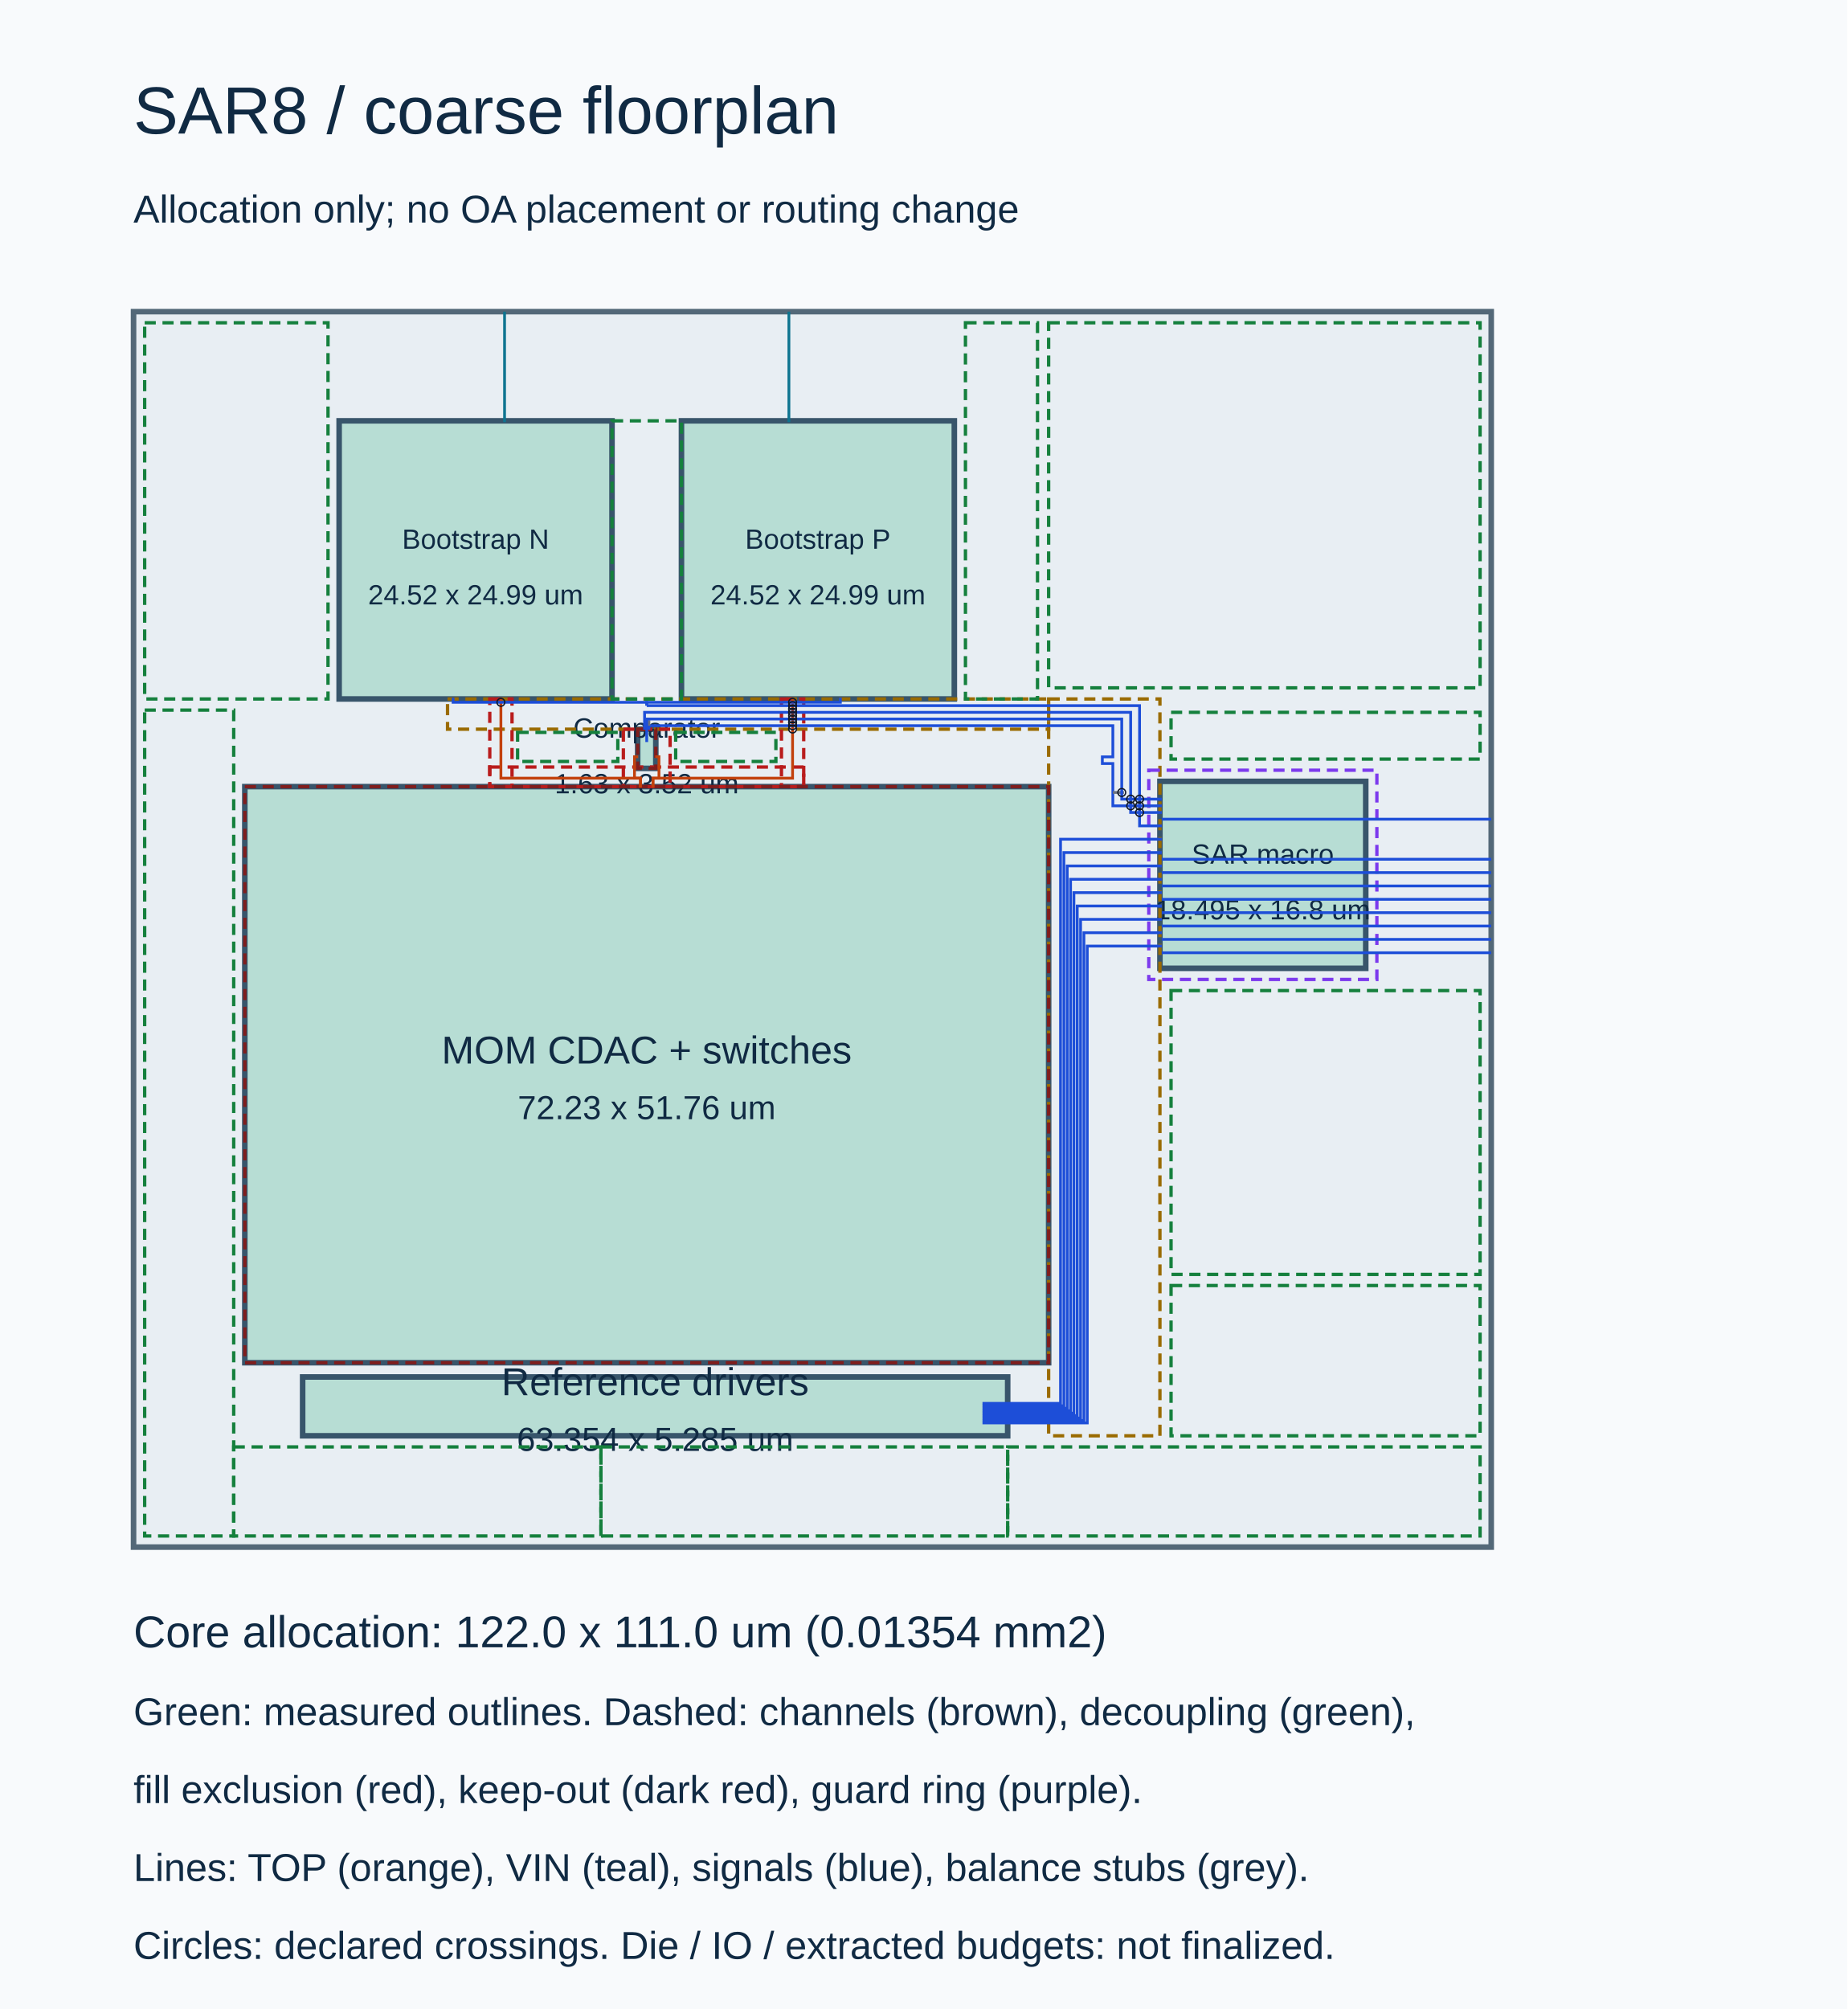
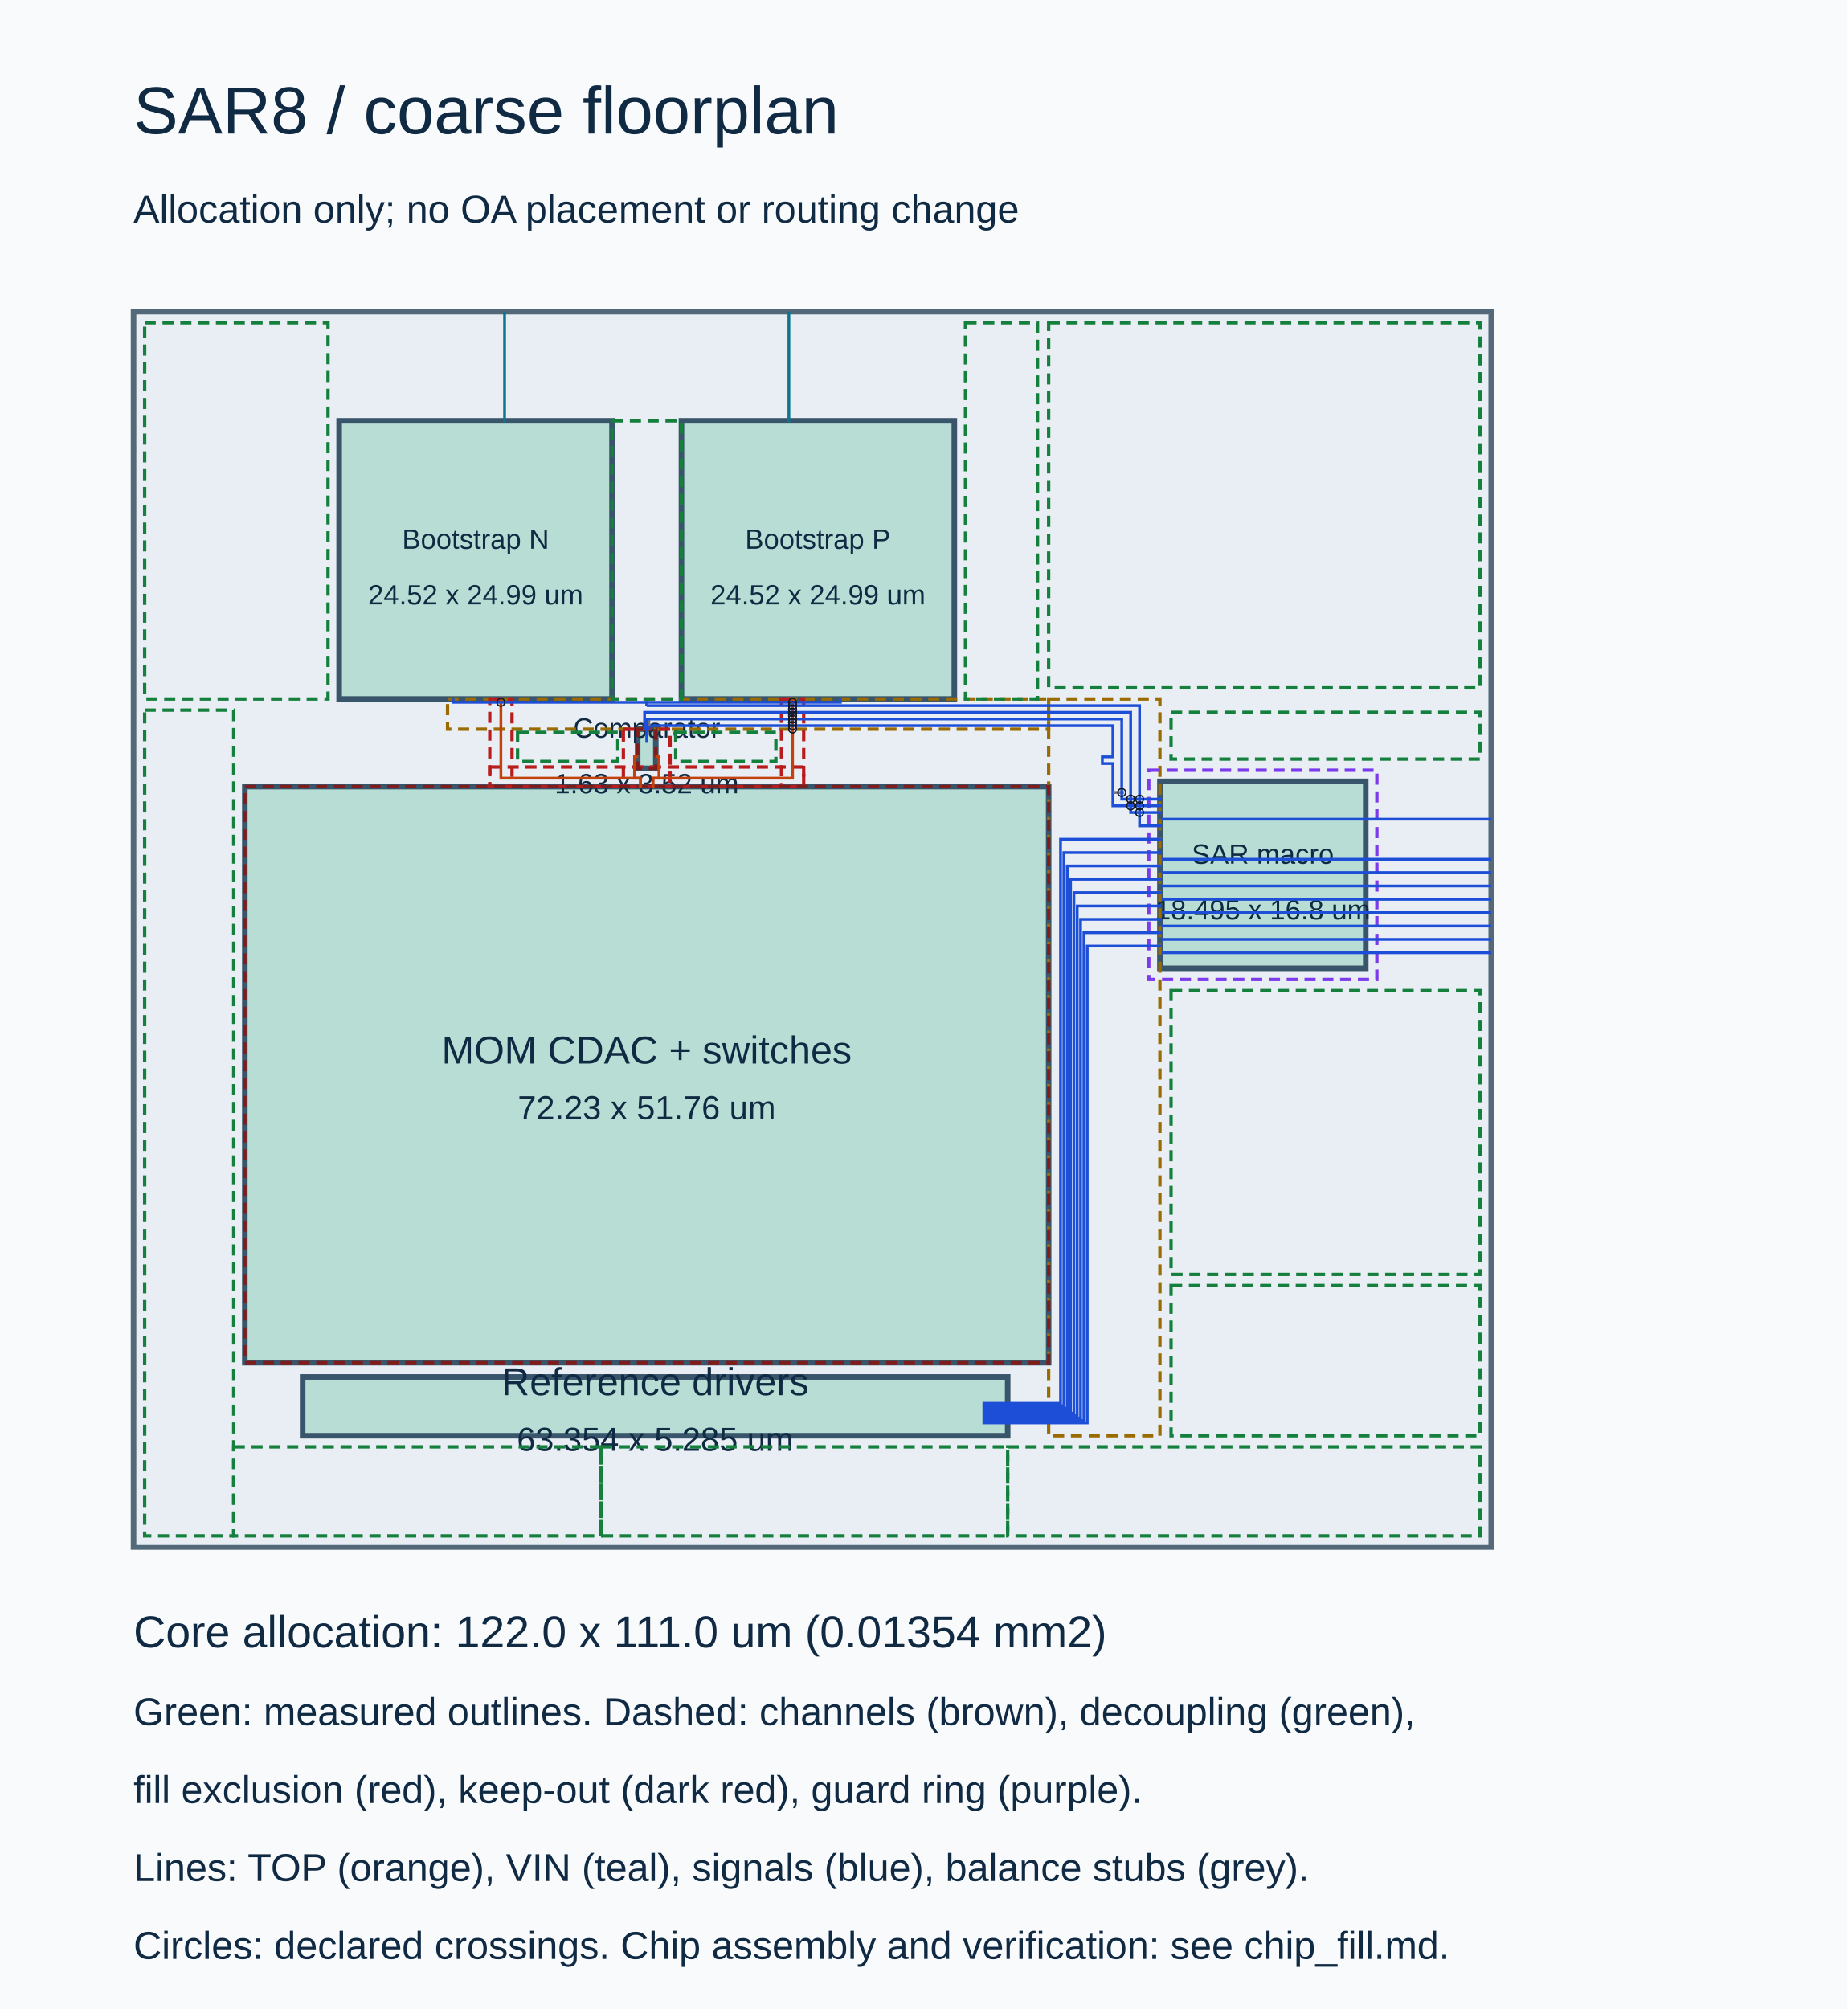
<svg xmlns="http://www.w3.org/2000/svg" width="664.0" height="722.0" viewBox="0 0 166.0 180.5">
  <rect width="166.0" height="180.5" fill="#f8fafc" />
  <g font-family="Arial,sans-serif" fill="#102a43">
    <text x="12" y="12" font-size="6">SAR8 / coarse floorplan</text>
    <text x="12" y="20" font-size="3.5">Allocation only; no OA placement or routing change</text>
    <rect x="12" y="28" width="122.0" height="111.0" fill="#e8eef3" stroke="#536878" stroke-width="0.5" />
    <rect x="22.0" y="70.675" width="72.23" height="51.76" fill="#b7ddd4" stroke="#38556b" stroke-width="0.5" />
    <text x="58.115" y="95.555" font-size="3.5" text-anchor="middle">MOM CDAC + switches</text>
    <text x="58.115" y="100.555" font-size="3" text-anchor="middle">72.23 x 51.76 um</text>
    <rect x="27.195" y="123.715" width="63.354" height="5.285" fill="#b7ddd4" stroke="#38556b" stroke-width="0.5" />
    <text x="58.872" y="125.358" font-size="3.5" text-anchor="middle">Reference drivers</text>
    <text x="58.872" y="130.358" font-size="3" text-anchor="middle">63.354 x 5.285 um</text>
    <rect x="57.3" y="65.515" width="1.63" height="3.52" fill="#b7ddd4" stroke="#38556b" stroke-width="0.5" />
    <text x="58.115" y="66.275" font-size="2.5" text-anchor="middle">Comparator</text>
    <text x="58.115" y="71.275" font-size="2.5" text-anchor="middle">1.63 x 3.52 um</text>
    <rect x="30.475" y="37.81" width="24.52" height="24.99" fill="#b7ddd4" stroke="#38556b" stroke-width="0.5" />
    <text x="42.735" y="49.305" font-size="2.5" text-anchor="middle">Bootstrap N</text>
    <text x="42.735" y="54.305" font-size="2.5" text-anchor="middle">24.52 x 24.99 um</text>
    <rect x="61.235" y="37.81" width="24.52" height="24.99" fill="#b7ddd4" stroke="#38556b" stroke-width="0.5" />
    <text x="73.495" y="49.305" font-size="2.5" text-anchor="middle">Bootstrap P</text>
    <text x="73.495" y="54.305" font-size="2.5" text-anchor="middle">24.52 x 24.99 um</text>
    <rect x="104.23" y="70.2" width="18.495" height="16.8" fill="#b7ddd4" stroke="#38556b" stroke-width="0.5" />
    <text x="113.478" y="77.6" font-size="2.5" text-anchor="middle">SAR macro</text>
    <text x="113.478" y="82.6" font-size="2.5" text-anchor="middle">18.495 x 16.8 um</text>
    <rect x="40.215" y="62.8" width="54.015" height="2.715" fill="none" stroke="#9a6b00" stroke-width="0.3" stroke-dasharray="1,0.6" />
    <rect x="44.01" y="68.915" width="28.21" height="1.76" fill="none" stroke="#b91c1c" stroke-width="0.3" stroke-dasharray="1,0.6" />
    <rect x="56.015" y="65.515" width="4.2" height="5.16" fill="none" stroke="#b91c1c" stroke-width="0.3" stroke-dasharray="1,0.6" />
    <rect x="44.01" y="62.8" width="2.0" height="7.875" fill="none" stroke="#b91c1c" stroke-width="0.3" stroke-dasharray="1,0.6" />
    <rect x="70.22" y="62.8" width="2.0" height="7.875" fill="none" stroke="#b91c1c" stroke-width="0.3" stroke-dasharray="1,0.6" />
    <rect x="46.51" y="65.8" width="9.005" height="2.615" fill="none" stroke="#15803d" stroke-width="0.3" stroke-dasharray="1,0.6" />
    <rect x="60.715" y="65.8" width="9.005" height="2.615" fill="none" stroke="#15803d" stroke-width="0.3" stroke-dasharray="1,0.6" />
    <rect x="54.995" y="37.81" width="6.24" height="24.99" fill="none" stroke="#15803d" stroke-width="0.3" stroke-dasharray="1,0.6" />
    <rect x="13.0" y="29.0" width="16.475" height="33.8" fill="none" stroke="#15803d" stroke-width="0.3" stroke-dasharray="1,0.6" />
    <rect x="86.755" y="29.0" width="6.475" height="33.8" fill="none" stroke="#15803d" stroke-width="0.3" stroke-dasharray="1,0.6" />
    <rect x="94.23" y="29.0" width="38.77" height="32.8" fill="none" stroke="#15803d" stroke-width="0.3" stroke-dasharray="1,0.6" />
    <rect x="94.23" y="62.8" width="10.0" height="66.2" fill="none" stroke="#9a6b00" stroke-width="0.3" stroke-dasharray="1,0.6" />
    <rect x="13.0" y="63.8" width="8.0" height="74.2" fill="none" stroke="#15803d" stroke-width="0.3" stroke-dasharray="1,0.6" />
    <rect x="21.0" y="130.0" width="33.0" height="8.0" fill="none" stroke="#15803d" stroke-width="0.3" stroke-dasharray="1,0.6" />
    <rect x="54.0" y="130.0" width="36.549" height="8.0" fill="none" stroke="#15803d" stroke-width="0.3" stroke-dasharray="1,0.6" />
    <rect x="90.549" y="130.0" width="42.451" height="8.0" fill="none" stroke="#15803d" stroke-width="0.3" stroke-dasharray="1,0.6" />
    <rect x="105.23" y="115.5" width="27.77" height="13.5" fill="none" stroke="#15803d" stroke-width="0.3" stroke-dasharray="1,0.6" />
    <rect x="105.23" y="89.0" width="27.77" height="25.5" fill="none" stroke="#15803d" stroke-width="0.3" stroke-dasharray="1,0.6" />
    <rect x="105.23" y="64.0" width="27.77" height="4.2" fill="none" stroke="#15803d" stroke-width="0.3" stroke-dasharray="1,0.6" />
    <rect x="103.23" y="69.2" width="20.495" height="18.8" fill="none" stroke="#7c3aed" stroke-width="0.3" stroke-dasharray="1,0.6" />
    <rect x="22.0" y="70.675" width="72.23" height="51.76" fill="none" stroke="#7f1d1d" stroke-width="0.3" stroke-dasharray="1,0.6" />
    <rect x="57.3" y="65.515" width="1.63" height="3.52" fill="none" stroke="#7f1d1d" stroke-width="0.3" stroke-dasharray="1,0.6" />
    <polyline points="57.555,70.755 57.555,69.915 57.015,69.915 57.015,67.99 57.35,67.99" fill="none" stroke="#c2410c" stroke-width="0.25" />
    <polyline points="57.555,70.755 57.555,69.915 45.01,69.915 45.01,62.685" fill="none" stroke="#c2410c" stroke-width="0.25" />
    <polyline points="58.675,70.755 58.675,69.915 59.215,69.915 59.215,67.99 58.88,67.99" fill="none" stroke="#c2410c" stroke-width="0.25" />
    <polyline points="58.675,70.755 58.675,69.915 71.22,69.915 71.22,62.685" fill="none" stroke="#c2410c" stroke-width="0.25" />
    <polyline points="58.31,65.565 58.31,65.2 100.0,65.2 100.0,68.0 99.055,68.0 99.055,68.6 100.0,68.6 100.0,72.4 104.4,72.4" fill="none" stroke="#1d4ed8" stroke-width="0.25" />
    <polyline points="57.92,65.565 57.92,64.0 101.6,64.0 101.6,73.0 104.4,73.0" fill="none" stroke="#1d4ed8" stroke-width="0.25" />
    <polyline points="58.31,65.2 58.31,64.7" fill="none" stroke="#6b7280" stroke-width="0.25" />
    <polyline points="100.0,71.2 101.0,71.2" fill="none" stroke="#6b7280" stroke-width="0.25" />
    <polyline points="104.4,71.8 100.8,71.8 100.8,64.6 58.115,64.6 58.115,66.67" fill="none" stroke="#1d4ed8" stroke-width="0.25" />
    <polyline points="104.4,74.2 102.4,74.2 102.4,63.4 58.115,63.4" fill="none" stroke="#1d4ed8" stroke-width="0.25" />
    <polyline points="58.115,63.4 58.115,63.1 40.715,63.1 40.715,62.685" fill="none" stroke="#1d4ed8" stroke-width="0.25" />
    <polyline points="58.115,63.4 58.115,63.1 75.515,63.1 75.515,62.685" fill="none" stroke="#1d4ed8" stroke-width="0.25" />
    <polyline points="88.285,127.845 97.7,127.845 97.7,85.0 104.4,85.0" fill="none" stroke="#1d4ed8" stroke-width="0.25" />
    <polyline points="88.285,127.625 97.4,127.625 97.4,83.8 104.4,83.8" fill="none" stroke="#1d4ed8" stroke-width="0.25" />
    <polyline points="88.285,127.405 97.1,127.405 97.1,82.6 104.4,82.6" fill="none" stroke="#1d4ed8" stroke-width="0.25" />
    <polyline points="88.285,127.185 96.8,127.185 96.8,81.4 104.4,81.4" fill="none" stroke="#1d4ed8" stroke-width="0.25" />
    <polyline points="88.285,126.965 96.5,126.965 96.5,80.2 104.4,80.2" fill="none" stroke="#1d4ed8" stroke-width="0.25" />
    <polyline points="88.285,126.745 96.2,126.745 96.2,79.0 104.4,79.0" fill="none" stroke="#1d4ed8" stroke-width="0.25" />
    <polyline points="88.285,126.525 95.9,126.525 95.9,77.8 104.4,77.8" fill="none" stroke="#1d4ed8" stroke-width="0.25" />
    <polyline points="88.285,126.305 95.6,126.305 95.6,76.6 104.4,76.6" fill="none" stroke="#1d4ed8" stroke-width="0.25" />
    <polyline points="88.285,126.085 95.3,126.085 95.3,75.4 104.4,75.4" fill="none" stroke="#1d4ed8" stroke-width="0.25" />
    <polyline points="104.4,85.6 134.0,85.6" fill="none" stroke="#1d4ed8" stroke-width="0.25" />
    <polyline points="104.4,84.4 134.0,84.4" fill="none" stroke="#1d4ed8" stroke-width="0.25" />
    <polyline points="104.4,83.2 134.0,83.2" fill="none" stroke="#1d4ed8" stroke-width="0.25" />
    <polyline points="104.4,82.0 134.0,82.0" fill="none" stroke="#1d4ed8" stroke-width="0.25" />
    <polyline points="104.4,80.8 134.0,80.8" fill="none" stroke="#1d4ed8" stroke-width="0.25" />
    <polyline points="104.4,79.6 134.0,79.6" fill="none" stroke="#1d4ed8" stroke-width="0.25" />
    <polyline points="104.4,78.4 134.0,78.4" fill="none" stroke="#1d4ed8" stroke-width="0.25" />
    <polyline points="104.4,77.2 134.0,77.2" fill="none" stroke="#1d4ed8" stroke-width="0.25" />
    <polyline points="134.0,73.6 104.4,73.6" fill="none" stroke="#1d4ed8" stroke-width="0.25" />
    <polyline points="45.34,28.0 45.34,37.93" fill="none" stroke="#0e7490" stroke-width="0.25" />
    <polyline points="70.89,28.0 70.89,37.93" fill="none" stroke="#0e7490" stroke-width="0.25" />
    <circle cx="45.01" cy="63.1" r="0.35" fill="none" stroke="#111827" stroke-width="0.12" />
    <circle cx="71.22" cy="65.2" r="0.35" fill="none" stroke="#111827" stroke-width="0.12" />
    <circle cx="71.22" cy="64.6" r="0.35" fill="none" stroke="#111827" stroke-width="0.12" />
    <circle cx="71.22" cy="64.0" r="0.35" fill="none" stroke="#111827" stroke-width="0.12" />
    <circle cx="71.22" cy="63.4" r="0.35" fill="none" stroke="#111827" stroke-width="0.12" />
    <circle cx="71.22" cy="63.1" r="0.35" fill="none" stroke="#111827" stroke-width="0.12" />
    <circle cx="100.8" cy="71.2" r="0.35" fill="none" stroke="#111827" stroke-width="0.12" />
    <circle cx="101.6" cy="72.4" r="0.35" fill="none" stroke="#111827" stroke-width="0.12" />
    <circle cx="101.6" cy="71.8" r="0.35" fill="none" stroke="#111827" stroke-width="0.12" />
    <circle cx="102.4" cy="73.0" r="0.35" fill="none" stroke="#111827" stroke-width="0.12" />
    <circle cx="102.4" cy="72.4" r="0.35" fill="none" stroke="#111827" stroke-width="0.12" />
    <circle cx="102.4" cy="71.8" r="0.35" fill="none" stroke="#111827" stroke-width="0.12" />
    <circle cx="71.22" cy="65.5" r="0.35" fill="none" stroke="#111827" stroke-width="0.12" />
    <circle cx="71.22" cy="64.9" r="0.35" fill="none" stroke="#111827" stroke-width="0.12" />
    <circle cx="71.22" cy="64.3" r="0.35" fill="none" stroke="#111827" stroke-width="0.12" />
    <circle cx="71.22" cy="63.7" r="0.35" fill="none" stroke="#111827" stroke-width="0.12" />
    <text x="12" y="148.0" font-size="4">Core allocation: 122.0 x 111.0 um (0.01354 mm2)</text>
    <text x="12" y="155.0" font-size="3.5">Green: measured outlines. Dashed: channels (brown), decoupling (green),</text>
    <text x="12" y="162.0" font-size="3.5">fill exclusion (red), keep-out (dark red), guard ring (purple).</text>
    <text x="12" y="169.0" font-size="3.5">Lines: TOP (orange), VIN (teal), signals (blue), balance stubs (grey).</text>
-     <text x="12" y="176.0" font-size="3.5">Circles: declared crossings. Die / IO / extracted budgets: not finalized.</text>
+     <text x="12" y="176.0" font-size="3.5">Circles: declared crossings. Chip assembly and verification: see chip_fill.md.</text>
  </g>
</svg>
